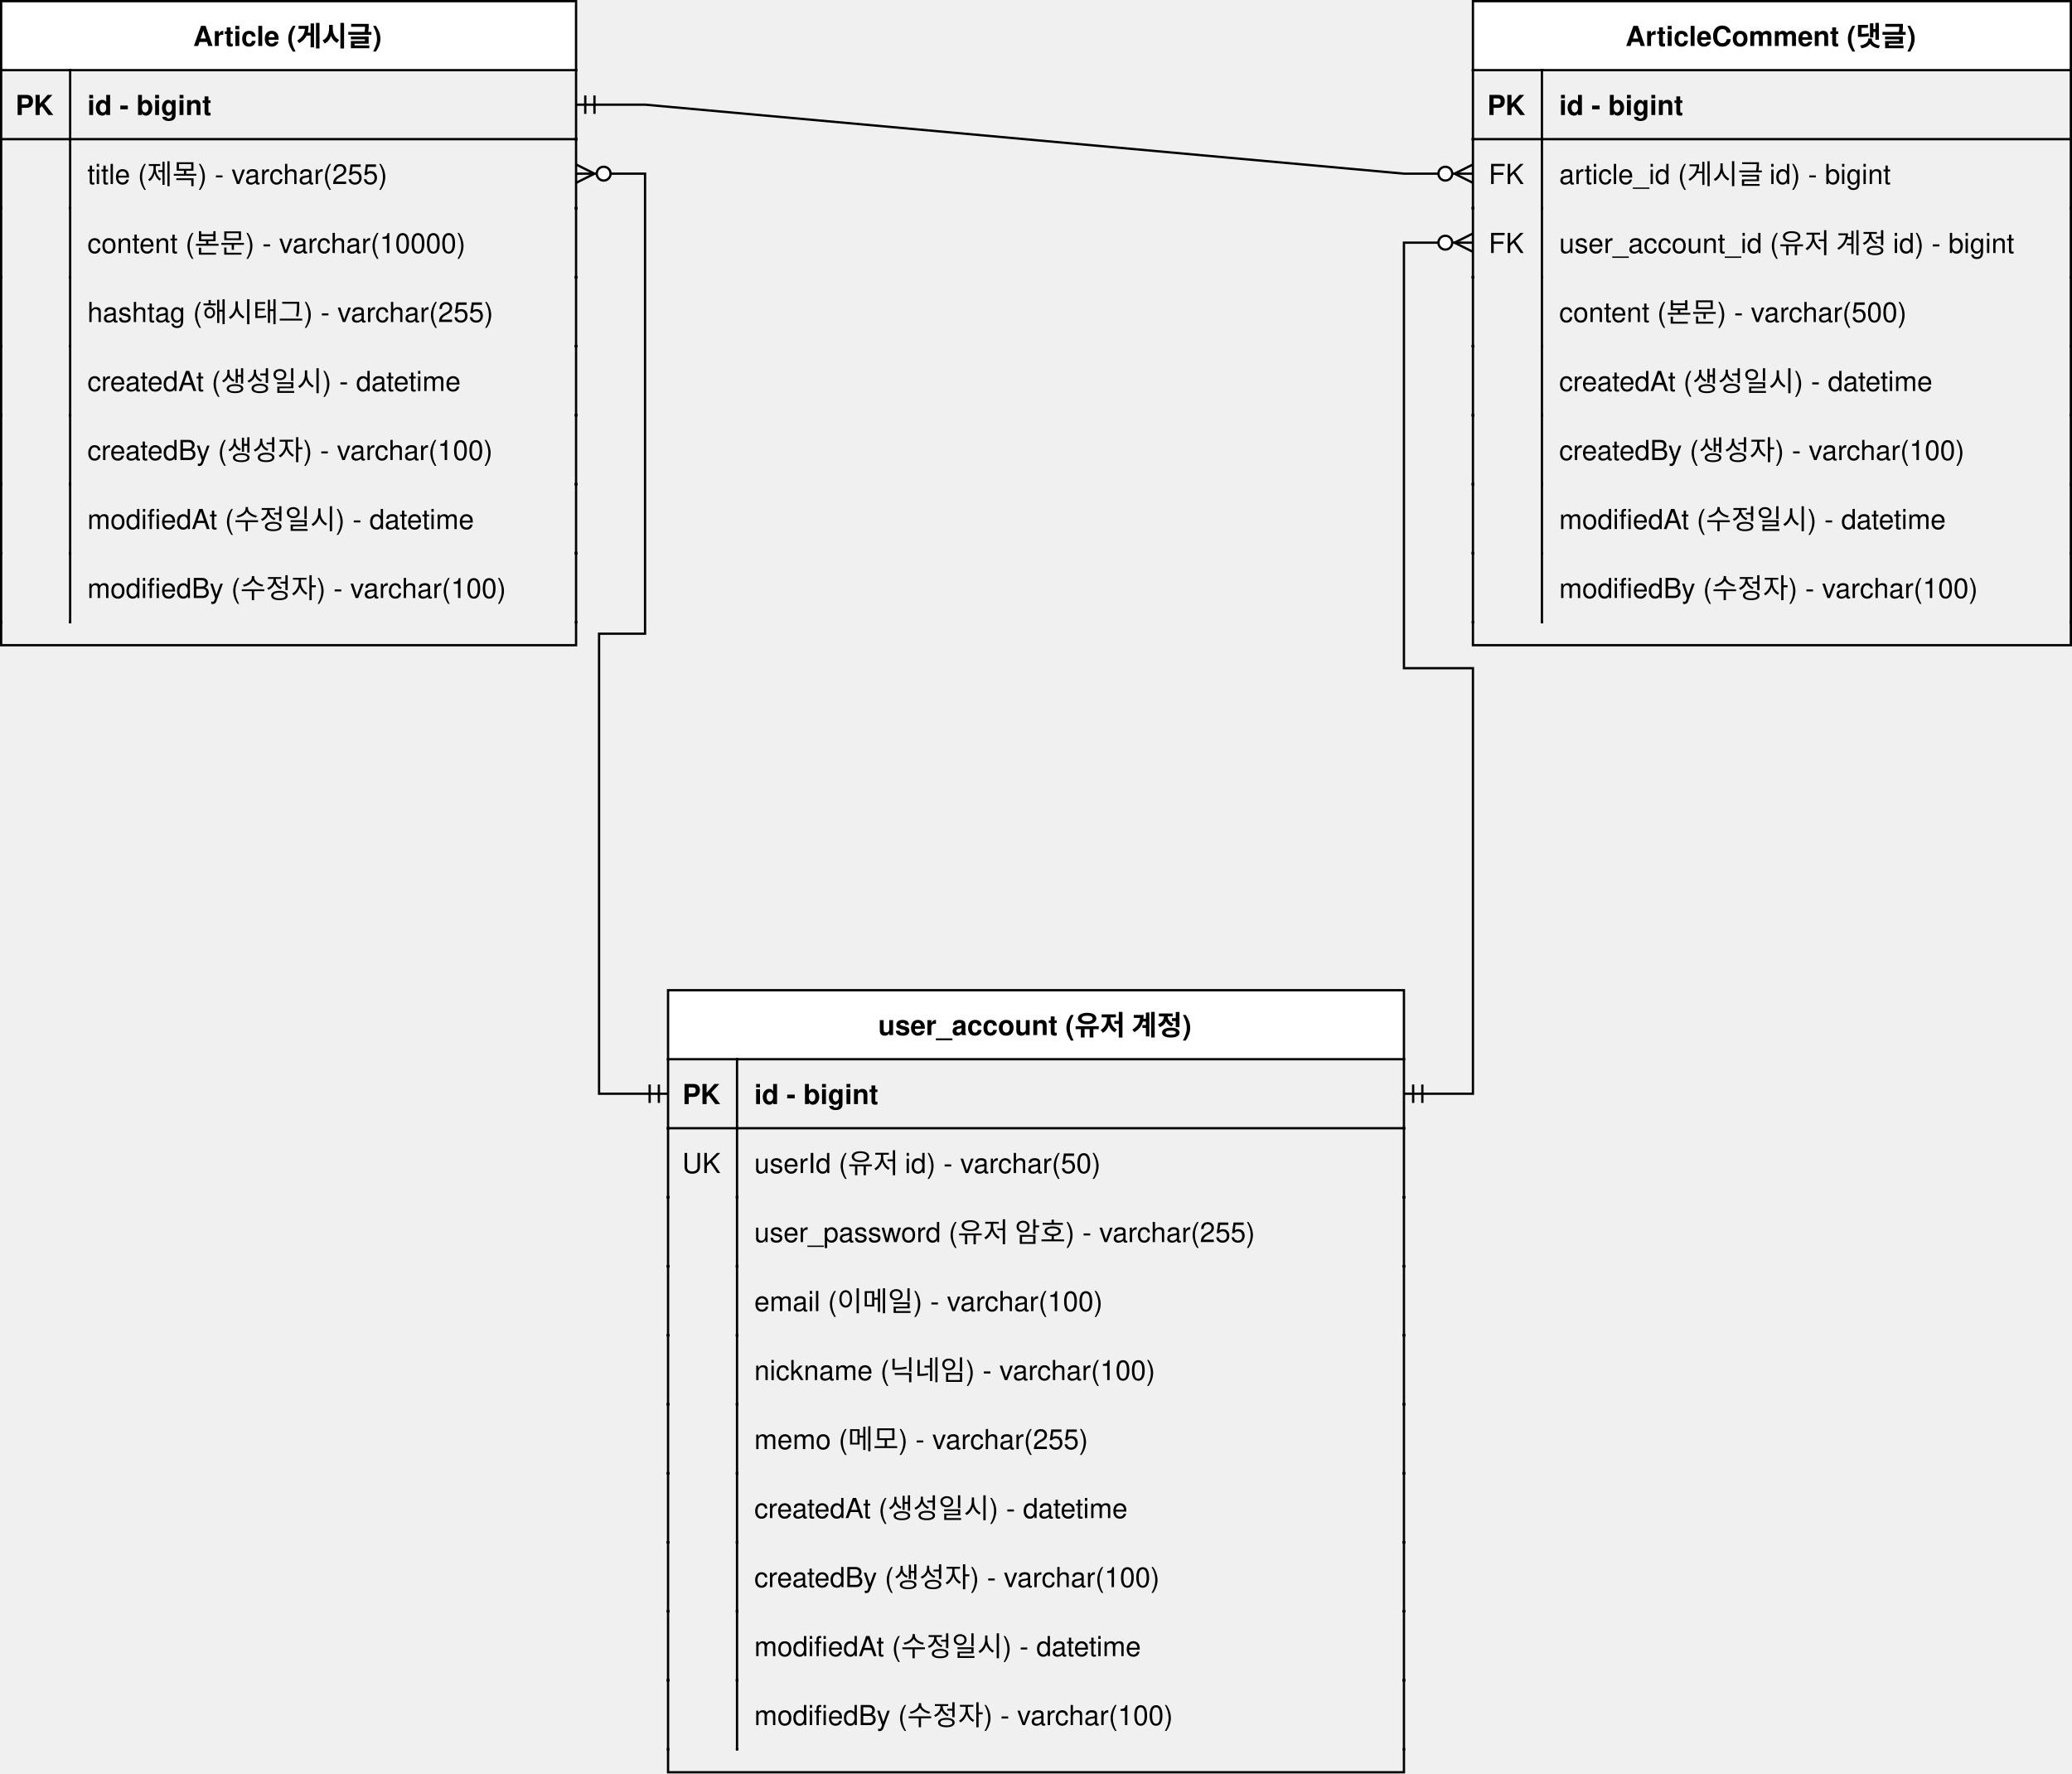
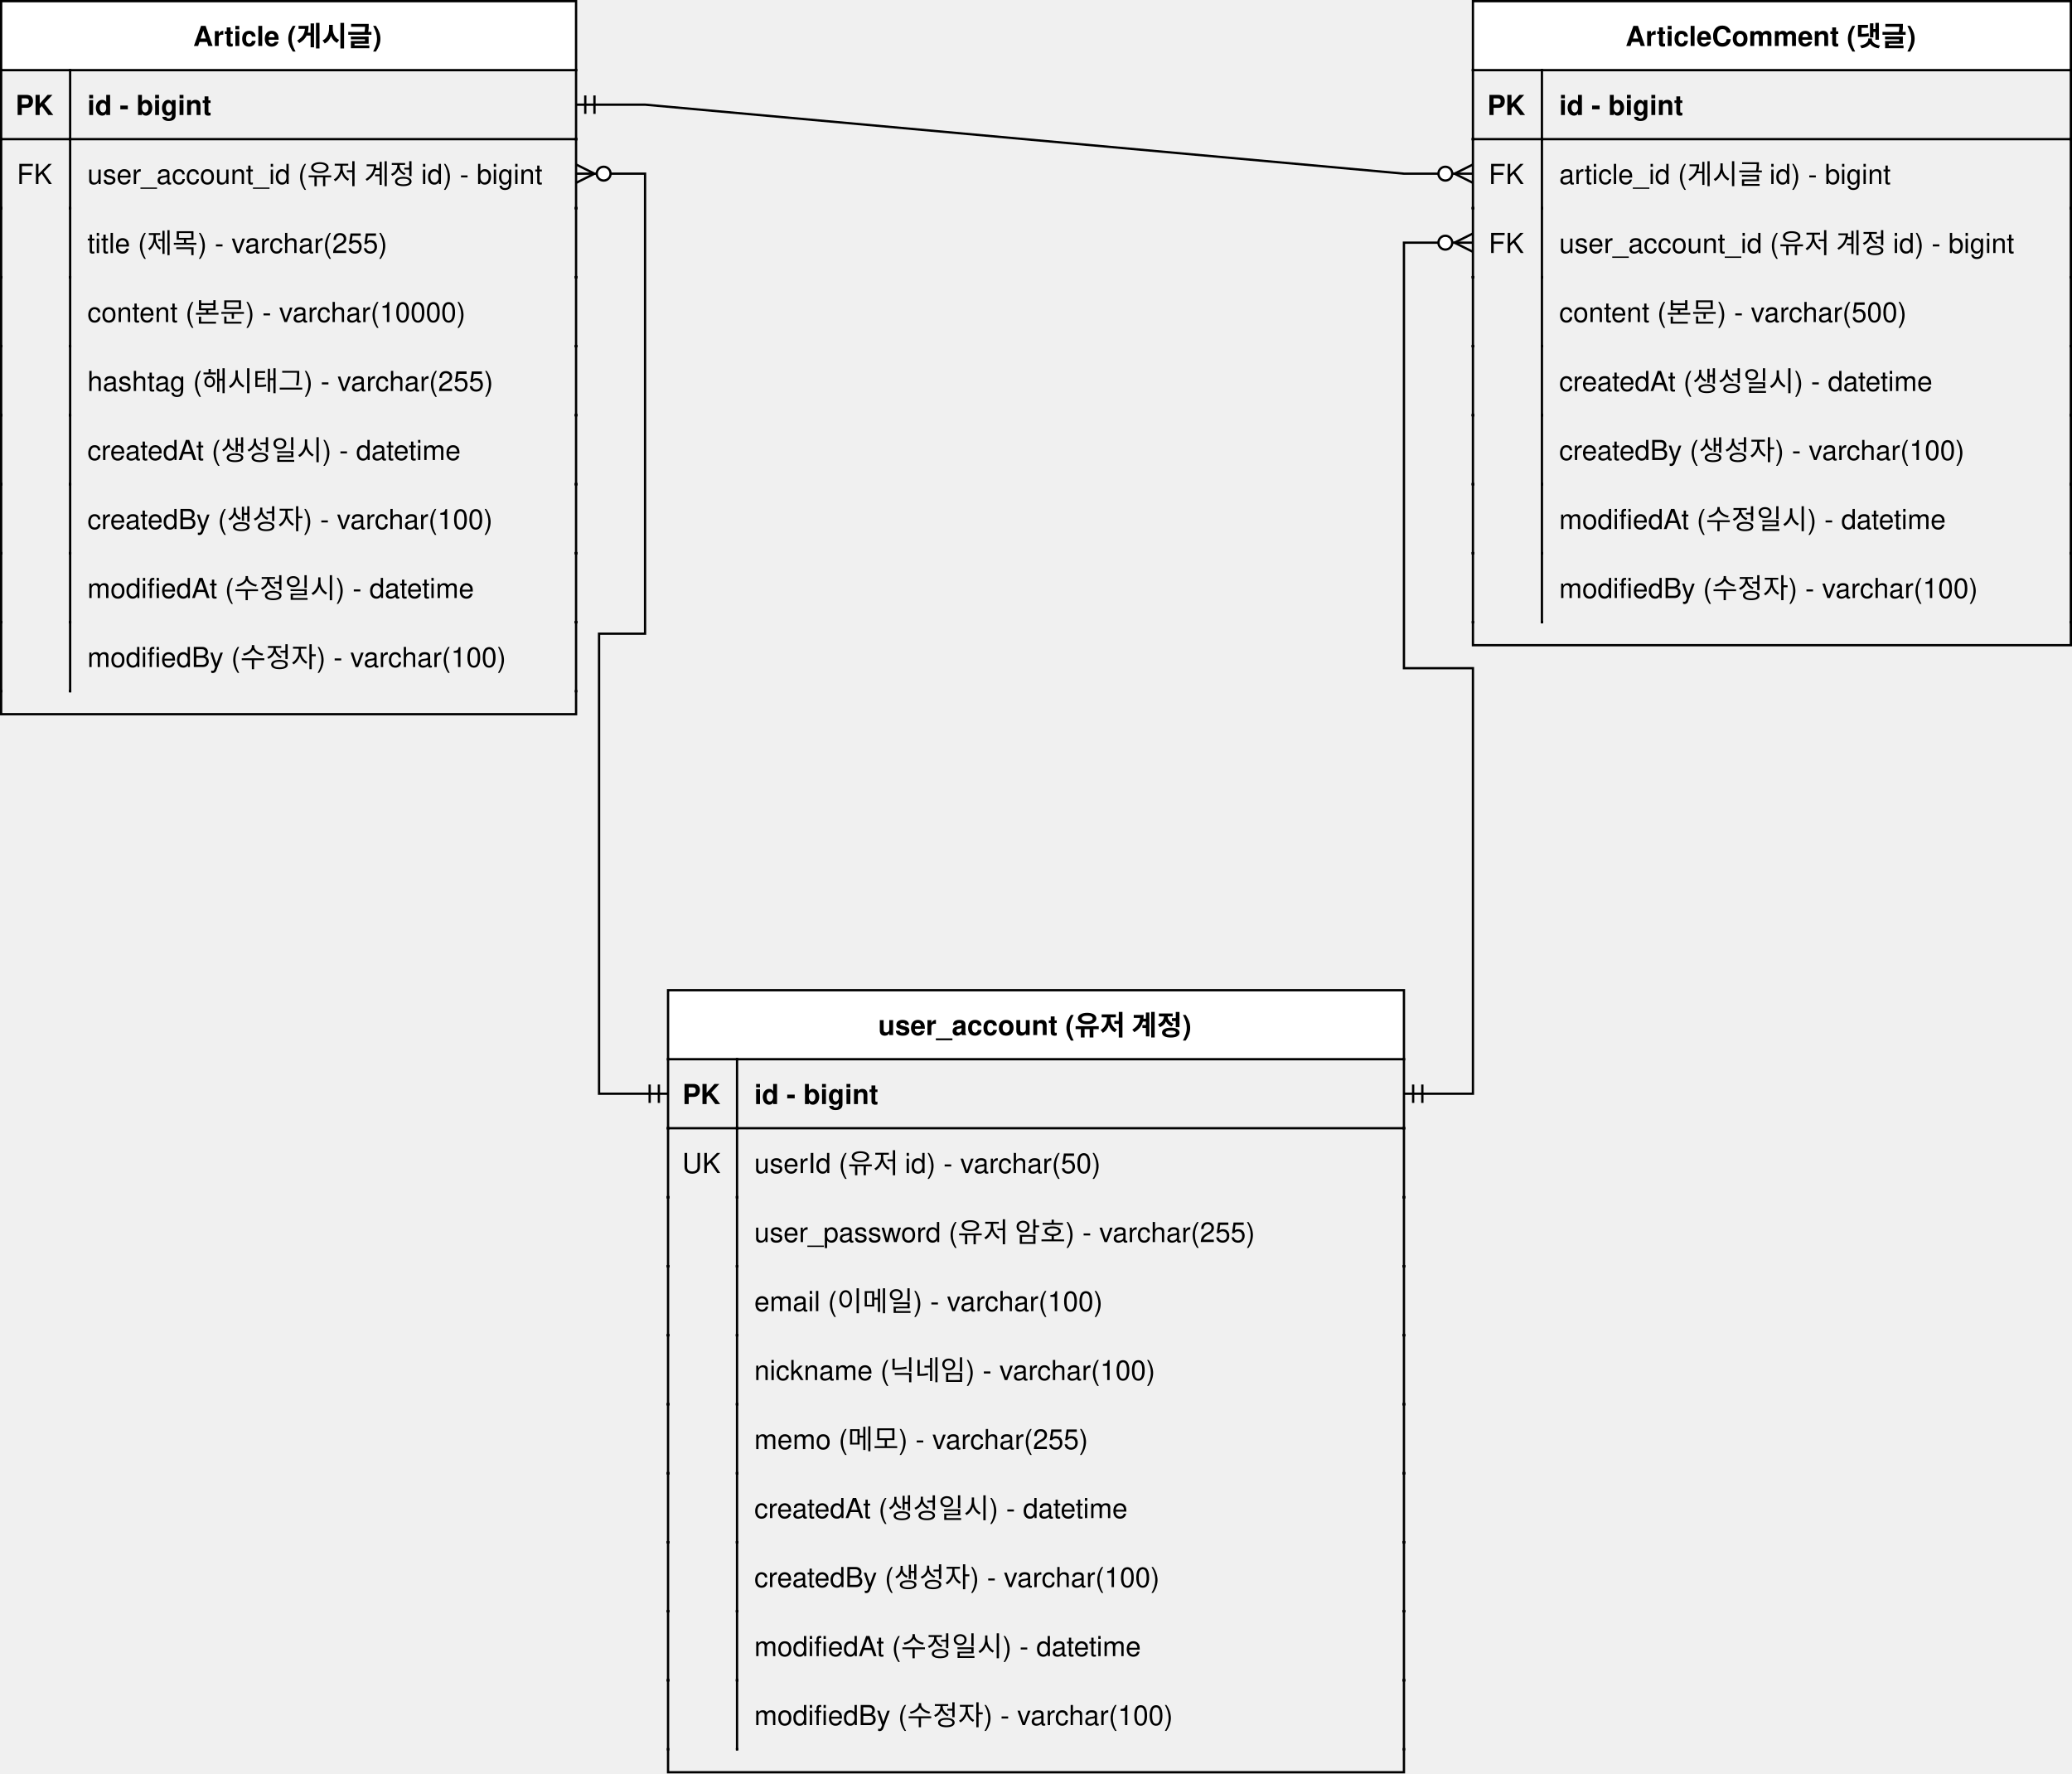
- <svg xmlns="http://www.w3.org/2000/svg" version="1.1" width="901px" height="771px" viewBox="-0.5 -0.5 901 771" content="&lt;mxfile host=&quot;app.diagrams.net&quot; modified=&quot;2022-11-06T06:02:21.067Z&quot; agent=&quot;5.0 (Windows NT 10.0; Win64; x64) AppleWebKit/537.36 (KHTML, like Gecko) Chrome/107.0.0.0 Safari/537.36&quot; etag=&quot;es97A7wXQ_EnZxhaefSL&quot; version=&quot;20.5.1&quot; type=&quot;github&quot;&gt;&lt;diagram id=&quot;R2lEEEUBdFMjLlhIrx00&quot; name=&quot;Page-1&quot;&gt;7V1tc6M2EP41zFw/5Abz4uCPxk7amybTNHdtr/3S0RnFpoeRB5TEvl9fCSS/STjYgIOROukNyELA7qNnxWpXMuzRfPlzAhazexTAyLDMYGnYY8OyBrZJ/qUFq7zg2nPygmkSBnlRb1PwOfwBWSG7bvocBjDdqYgRinC42C2coDiGE7xTBpIEve5We0LR7l0XYAqFgs8TEImlf4UBnuWlnmtuyn+B4XTG79wz2S9zwCuzgnQGAvS6UwSX+BbFmD3iA0zmIIYxJr/cg+Q7TAz3ZoYxfdOhYd2Svyda++MUoWkEwSJMP07QnBRPUlLl9gnMw4iKeashnzVEbmffGPYoQQjnR/PlCEZUVVwN+TPdFvy6lkNC2y1xwejqZXX33cTxL6/2n/j+fvpw/e3KsvNmXkD0zAQ8THA4IdK2zA/GzdDwLcMbGTcjw/ONwSgr8QzP/InJEK+4Yog4F/QQg2+0yE8xSDDDDwGd7RNEYBDG5OXtcS87jyKwSMOsel4yC6PgDqzQM+YN8TP/KVzC4DGHD61LkHRHGqOntHGqiM/sYejPIAqnMTmeEOnQO/oJTMmz3IEUsxqi/JhIX2CC4XKriMnzZ4jmECcrUoX9ymHDulKP963XDTAtDszZFigtjxUChrTpuumNAskB0+Ex+nQEfRYqirw6DkH0SHopiKeZznZVQuUaJGjxBSRTiFnBAoVUojcvMO8nmfDDKBqhCFHNxiiGvFr2dq5P/sj7jsyPruGSBxiR897mnPzR6gkeoTjFCUEIvRUkinqFVFk+Rgt2nwg+8cdImDTp8TeEMel2RWo9DPy3lc20W1a5dmO6dQXdPvx6jHYRedmnKKO8WRgEMM47JaVpsNG4RJlSDaylvq+O/a5YViNOaY1sqcA+UgOssY1Yjm4NRAT+McDQR89xkApqXT9nBU33BU2T+pZ5Rf7/Fk5pD2mf2jnj5nX9dAEmYTy9y6/s7+HCbQQXy+KeatWKk1LNnQMo1yrTvdkk3fffne69Sro9U68vK//r0vLvPLkPBL3iEPMB98gYmtk42zeGQ2M4+InR/gtIJjOQfLBct3jo3WLyrx8nXSb7/tPwKv3ymHz93LN+HX+6+me4+u+qJ+BGc309XD84I9dLVWtdJtUfhKlSTC+VhOhboS6Q3J/0gTK8b1NnCqX6ETnYp/qeSf7rCNlXRIpyXK+0G6dRru9Z7032ohunhX28ZBdW0mcjlYTospmBdIbBNCf7sTFwDd/ZcqSPDc/mHvVrCf13Z6RfETnKkb926jRG/u57k/+FOnUO4lSTv+jSmSSQ3DEYYu7WoWQ/zg4cg3QdckBO/c3MKqf/gFyGwzlsISzqon7t4yn+JDI19zfF/d57c3+vmgevXeS/Rqpm/57ovmP0768O0P+NMTAlPp8uD/qPAI161C+6CzX110P96+DF96P+ag69llF/eQV0nvpFZ94cBeFTuDP094yBx6d2XaWH/kdARz0DILoQtQGoyQA4724Aqjn1WmYA+qUV0HkDIDr0uAHYGvyLBkDFwX951KjH/aIHkeVhjNB8vhUy4BHs2DoLYxslfR6qeSgNoy/Rcy1pGPJ4HqXdeHK9HsZ9pTQMmXKbi9USvXgXmoZxGLratvNOq1oaRlVcHLDe9eKkNUDRrrum6F6WhnFeuhc9d7dtpPuy3Vj77taiEH13IB9z/5vR/KH056xt/v12ubagftB0mvsHP8a/96N/7h/Gnwbw+4/B7+nLla1DdeXYKG0OCrlflpbRGPdLdSsyRIu5/y0NFKO329wvfW/R1/6cwuRfMJmQe+K1ARhR0h+azHeX8X5mA2w6j7926HXJGNSJok4bA6mh1FM4TX0ISPM2zvsl0KUpHEtP4axFIU7hHJWn53Z72uYIpCjH97boIdR8XxPfy1I1zsr3djWvXrv4fo1UzfeSL3adrVELctTj/2q5vJr/j0zXOC//V/uYaxn/u6UV0Hn+F7/jdLpGVdCoR/3VMnk19R+ZrnFe6hfD8VrYzcv2Yq+0ArpO/TwMvN50jZFFq7YPH7WZgfIAUs4MOHpVvsbMgCxp46xmwKnm3muXGVgjVZsBR/Ts6aSNyqhRj/tLhP7AYAp5tC2RdIhXjzACOETxzeaXPCY3T9Lokbf3Z3geGXnYNoyDId02hZzePP6ACfqC7kG8Mlhqx+a3OYiD3zKkJPSNYcCQAJch/sobI8d/0/KPLjsbL7eqjVf8JCaS+bp9snUVPd1clp3x60RQMfik6DmZMJEcXOUdc9NXJHQei0YFW5bE1nvAbANmXZhkCnmBOw98AJUPKAvwWOOdhynxBAV3D4n5u7OrNigUGnL2GrL2G8plIzRUV0yMOJLZDokxysfDdCUr6Y1QmDdosLerTVcSyWxLs8+cOoYzMgVXG81c+FC1tFqL+0bhSFVi8uSqbSxQUdDsBaUknaIPq/sDV9lriwOOziYk1YiKAwPTQb0D0zLNnQEmelayIaIvbcObInpxSvKPNhL96fJ31SR2cUqSjr0/BYWj7k3A+SYM8YL9EDVCRTm21xORDbG9JP/ovGx/QbOQp0jfU5PrJWv8Zo6WBUjTV5QUc35W6BoDJ9tOwOvcngE1Ykg5I1BxbWFtBYoDESWJR+c1A5L1hVvYySvIX4FpSOl7i247OAdhtDYA42zHGN8YDjLSZ4Eo3ZqBrBMwyrG+zjdtjPUl6UfnZf1LSjc9yVnbV5P1JemmcTj5HoM52wLYp2GG3iA7cIyhw0JPPEcTfxFm1CP+aq4BTfzFxC/JOzrzZK7oH2hhL6/QiQtW/ek68dviJ/oczhEnfTbIz/d9156dQpgox/UV9w7RXF/I9bJEozO7di5oM+CT5K/o+mKSvTwUXmOgTuSoR/96O+Cm6F+SYHRm+r+g7YBPkv+1ovQvfp6rucRAnaBRjvnV3kWkUea/fm/ml+wi0sJefrr8c2Gqx/xcjXpDyNqhox7/621FGuJ/23x3/r+gDYFP6sS2ovxfvCGwYksL1Ika5ai/zMLCLVhagC8T0DOOWiaAL0nAj8ssSZC//l7W/5trDRzKg95eakC+JsHb3otGVxZw+FfKag+cx64s4O7tkGmZ7m5DDa8sUGYl5Rag+ewLZTSF5lO3eml2nQxzF4R9aw+EpdHs7KF5n59PRjM5TRDC29UTsJjdowDSGv8D&lt;/diagram&gt;&lt;/mxfile&gt;" resource="https://app.diagrams.net/#HsGOM%2Ffastcampus-project-board%2Ffeature%252F%252316-account-domain%2Fdocument%2Fproject-board-erd.svg">
+ <svg xmlns="http://www.w3.org/2000/svg" version="1.1" width="901px" height="771px" viewBox="-0.5 -0.5 901 771" content="&lt;mxfile host=&quot;app.diagrams.net&quot; modified=&quot;2022-11-08T14:10:00.752Z&quot; agent=&quot;5.0 (Windows NT 10.0; Win64; x64) AppleWebKit/537.36 (KHTML, like Gecko) Chrome/107.0.0.0 Safari/537.36&quot; etag=&quot;J_5xBTEpc4U02PfsFd8g&quot; version=&quot;20.5.3&quot; type=&quot;github&quot;&gt;&lt;diagram id=&quot;R2lEEEUBdFMjLlhIrx00&quot; name=&quot;Page-1&quot;&gt;7V1tk5u2Fv41zKQfnMG87OKPxvY2aXbnbjdpm9svHcXINg1GvqDdtfPrK4HkN8kUX8CLkTLODsiygHMePedwpCMZ9mi5/jkBq8UDCmBkWGawNuyxYVmDwYD8pQWbvODWc/KCeRIGeVF/V/A5/AFZoclKn8MApgcVMUIRDleHhVMUx3CKD8pAkqDXw2ozFB1edQXmUCj4PAWRWPpHGOBFXuq55q78AwznC37lvsm+WQJemRWkCxCg14MiuMZ3KMbsFh9hsgQxjDH55gEk32FiuJMFxvRJh4Z1Rz4zWvv9HKF5BMEqTN9P0ZIUT1NS5W4GlmFExbzXkM8aIpezJ4Y9ShDC+dFyPYIRVRVXQ35Pdye+3cohoe2W+MGo97K5/27i+MOr/Tt+eJg/3n7rWXbezAuInpmAhwkOp0TalvnOmAwN3zK8kTEZGZ5vDEZZiWd45k9MhnjDFUPEuaKHGHyjRX6KQYIZfmyTFBBEYBDG5OHtcT87jyKwSsOsel6yCKPgHmzQM+YN8TN/Fq5h8JTDh9YlSLonjdFT2jhVxGd2M/RrEIXzmBxPiXToFf0EpuRe7kGKWQ1RfkykLzDBcL1XxOT5M0RLiJMNqcK+5bBhXalvs/PXHTAtDszFHiht3pkAQ9p82/ROgeSA6fAcfTqCPk8qijw6DkH0RHopiOeZzg5VQuUaJGj1BSRziFnBCoVUopMXmPeTTPhhFI1QhKhmYxRDXi17OtcnH/K8I/O9a7jkBkbkvL87Jx9aPcEjFKc4IQihl4JEUa+QKsvHaMWuE8EZv42ESZMef0MYk253Sq3FwP93ZTPtllZuY7p1Bd0+fjpHu4g87CzKKG8RBgGM805JaRrsNC5RplQDW6kfq+O4K5bViFNaI3sqsM/UAGtsJ5azWwMRgX8MMPTRcxykglq391lB0zeCpkl9y+yR/9/COe0h7VM7Z9y8rp+uwDSM5/f5L2+OcOE2gov16Z5q1YqTUs1dAii3KtO92STd37w53XuCbu/aSPdlNXBbWgOdp/eBoNnnFCZ/gemUXBP/lXH9O+pzE4d7aNID8tcjN2pm/rdtkHe2vHDgZhf76eqNQ/0o6rIxmIx78S/zT1//+O117v7vg/v7zBz2lHb9d0wkQKO0eThpCwYXtAVS1Yqefwv7eCnxn0Zup+2A9LFFLx+HmEdecnofGRPfGA6N4YBT/AtIpguQvLNc93QMpvVEXyNKuszzN7NhL/3ylHz93Lc+jT/2/hxu/u71BdgoyfMN+Px964JEL9WtdT1Evy//Qpwq5fBLJSEG2WksPB9YeEcZnrj0vpdR/YgcHFN93yT/rpjsa0SKcmSvnfrGyN59a7K/Iq/+X7uwksF7qSREr34B0gUG85zsxzRm4zt7I6pjw7P50OqthP6v29OvETnKkb+O7jdG/t5bk78Y3W9hHy/ZhZUM7UslIUb2pwkkVwyGmId1KNmPswPHIF2HRvnHhr+bYsPpPyA/w+ESthAWdVG/DuaffiUyNfc3xP3bqYxvxv39aiG8dpH/Fqma/fti+I7Rv78poP+JMTAlMZ8uO/1ngEY96hfDhZr6a6J+582pv1pAr2XUX14Bnad+MZi3REE4Cw9cf88YeLuZOyq7/mdARz0DIIYQtQGoyQDcvrkBqBbUa5kBuCmtgM4bADGgxw3AnvMvGgAVnf/yqFGP+8UIIkvIG6Hlcm/KgEewY+t0vH2U3PA5+0X5eDcSPVteU2zPUaWmKZfrtRj3lfLxZMptbq6WGMW70ny8Yuhq2847rWr5eFVxUWC968VJa4CiQ3dN0b0sH++ydC9G7q4kH68YqpreJYn1IPe5t6l4J9fBMLqaflcVNJ3m/sGP8a830Z8Pj+OPA/j9x+DX9KVn66m6TXG/LP+uMe6X6lZkiGvh/kKoqsX9UlGIsXadi107ijptDKSGUg/hNGUMpEl6l30T6NIQjqWHcLaiEIdwzsrTc7s9bHMGUpTje1uMEGq+r4nvZXl6F+V7u1pUr118v0Wq5nvJG7vO1qgFOerxf7VcXs3/Z6bqXZb/q73MtYz/3dIK6Dz/i+9xOl2jKmjUo/5qmbya+s/M1Lss9YvT8VrYzcv2Yq+0ArpO/TwPqN50jZFFq7YPH7WZgfIAUs4MOHpZvsbMgCxr76JmwKkW3muXGdgiVZsBR4zs6aSNyqhRj/tLTP2BwRzy2bZE0iHePMEI4BDFk903+ZzcPEmjT57eX+BlZOTTtmEcDOn+WeR08vQDJugLegDxxmCpHbvvliAO/pMhJaFPDAOGBLgO8VfeGDn+Ly1/77Kz8Xqv2njDT2Iima/7J3u/oqe7n2Vn/HciqBh8UvScTJlICrf7wNz0nRI6n4tGBVuWxLabge0DZluYZAp5gQc3XIDKR5RN8NjinU9T4gkK7hES82dnv9qhUGjIOWrIOm4ol43QUF1zYkRPZn9KjFF+PozOSqIw6B9q05XMZLal2WdOHe6MTMHVvJkrd1VPpMAUdYQqOUly1TY2UVHQ7LWmJBXhVi3HVSYJ0eFQIyGpGioKHNNBvY5pmeYuABM9KtkQ0Ze24U0RvTgk+Vsbib6k/NUck5RJQhySpL73x+Ck172bcL6bhtiVOEQ1qCjH9nogsiG2l+QfXZbtr3UUsgilmusla/xmgZYVSNNXlJzm/KzQNQZOtp2A1+09A6phSDkjUHFtYW0FTk9ElCQeXdYMSNYXbmEnLyt/NYchpaIQw3ZwCcJoawDG2Y4xvjEcZKTPJqJ0eASyImCUY32db9oY60vSjy7L+lebbloIVM36knTTOJx+j8GSbQHs02mG3iA7cIyhw6aeeI5ixF9P4mlHib9aaEAT/2nil+QdXXgwV4wPtLCXl+3E5ad9dp34bfEVfQmXiJM+c/Lzfd9Vi+ycARPluL7i3iGa609yvSzR6MKhnWvdDLgQqJrrJXt56DUGakGOevSvtwNuiv4lCUYXpv9r3Q64EKia/iXbeeglBqqCRjnmV3sXkUaZX7If2IWj+9e6F3AhUDXzczXqDSFrh456/K+3FWmI/23zzfn/WjcELgSq5n/JpiJ6aYHKqFGO+sssLNyCpQX4MgF946xlAviSBPy4zJIEIqgkSwsUJQrurywgX4KAvYq2ZmUBh7+lbI7Aee7KAu7RDpmW6R421PDKAmVWUm4Bmtu2UEZZNBdu09EaNG99Lp5LaR2BsDSanSM0H/Pz/41mcpoghPerJ2C1eEABpDX+AQ==&lt;/diagram&gt;&lt;/mxfile&gt;" resource="https://app.diagrams.net/#HsGOM%2Ffastcampus-project-board%2Ffeature%252F%252316-account-domain%2Fdocument%2Fproject-board-erd.svg">
  <defs>
    <clipPath id="mx-clip-0-30-30-30-0">
      <rect x="0" y="30" width="30" height="30" />
    </clipPath>
    <clipPath id="mx-clip-36-30-214-30-0">
      <rect x="36" y="30" width="214" height="30" />
    </clipPath>
+     <clipPath id="mx-clip-0-60-30-30-0">
+       <rect x="0" y="60" width="30" height="30" />
+     </clipPath>
    <clipPath id="mx-clip-36-60-214-30-0">
      <rect x="36" y="60" width="214" height="30" />
    </clipPath>
    <clipPath id="mx-clip-36-90-214-30-0">
      <rect x="36" y="90" width="214" height="30" />
    </clipPath>
    <clipPath id="mx-clip-36-120-214-30-0">
      <rect x="36" y="120" width="214" height="30" />
    </clipPath>
    <clipPath id="mx-clip-36-150-214-30-0">
      <rect x="36" y="150" width="214" height="30" />
    </clipPath>
    <clipPath id="mx-clip-36-180-214-30-0">
      <rect x="36" y="180" width="214" height="30" />
    </clipPath>
    <clipPath id="mx-clip-36-210-214-30-0">
      <rect x="36" y="210" width="214" height="30" />
    </clipPath>
    <clipPath id="mx-clip-36-240-214-30-0">
      <rect x="36" y="240" width="214" height="30" />
+     </clipPath>
+     <clipPath id="mx-clip-36-270-214-30-0">
+       <rect x="36" y="270" width="214" height="30" />
    </clipPath>
    <clipPath id="mx-clip-640-30-30-30-0">
      <rect x="640" y="30" width="30" height="30" />
    </clipPath>
    <clipPath id="mx-clip-676-30-224-30-0">
      <rect x="676" y="30" width="224" height="30" />
    </clipPath>
    <clipPath id="mx-clip-640-60-30-30-0">
      <rect x="640" y="60" width="30" height="30" />
    </clipPath>
    <clipPath id="mx-clip-676-60-224-30-0">
      <rect x="676" y="60" width="224" height="30" />
    </clipPath>
    <clipPath id="mx-clip-640-90-30-30-0">
      <rect x="640" y="90" width="30" height="30" />
    </clipPath>
    <clipPath id="mx-clip-676-90-224-30-0">
      <rect x="676" y="90" width="224" height="30" />
    </clipPath>
    <clipPath id="mx-clip-676-120-224-30-0">
      <rect x="676" y="120" width="224" height="30" />
    </clipPath>
    <clipPath id="mx-clip-676-150-224-30-0">
      <rect x="676" y="150" width="224" height="30" />
    </clipPath>
    <clipPath id="mx-clip-676-180-224-30-0">
      <rect x="676" y="180" width="224" height="30" />
    </clipPath>
    <clipPath id="mx-clip-676-210-224-30-0">
      <rect x="676" y="210" width="224" height="30" />
    </clipPath>
    <clipPath id="mx-clip-676-240-224-30-0">
      <rect x="676" y="240" width="224" height="30" />
    </clipPath>
    <clipPath id="mx-clip-290-460-30-30-0">
      <rect x="290" y="460" width="30" height="30" />
    </clipPath>
    <clipPath id="mx-clip-326-460-284-30-0">
      <rect x="326" y="460" width="284" height="30" />
    </clipPath>
    <clipPath id="mx-clip-290-490-30-30-0">
      <rect x="290" y="490" width="30" height="30" />
    </clipPath>
    <clipPath id="mx-clip-326-490-284-30-0">
      <rect x="326" y="490" width="284" height="30" />
    </clipPath>
    <clipPath id="mx-clip-326-520-284-30-0">
      <rect x="326" y="520" width="284" height="30" />
    </clipPath>
    <clipPath id="mx-clip-326-550-284-30-0">
      <rect x="326" y="550" width="284" height="30" />
    </clipPath>
    <clipPath id="mx-clip-326-580-284-30-0">
      <rect x="326" y="580" width="284" height="30" />
    </clipPath>
    <clipPath id="mx-clip-326-610-284-30-0">
      <rect x="326" y="610" width="284" height="30" />
    </clipPath>
    <clipPath id="mx-clip-326-640-284-30-0">
      <rect x="326" y="640" width="284" height="30" />
    </clipPath>
    <clipPath id="mx-clip-326-670-284-30-0">
      <rect x="326" y="670" width="284" height="30" />
    </clipPath>
    <clipPath id="mx-clip-326-700-284-30-0">
      <rect x="326" y="700" width="284" height="30" />
    </clipPath>
    <clipPath id="mx-clip-326-730-284-30-0">
      <rect x="326" y="730" width="284" height="30" />
    </clipPath>
  </defs>
  <g>
    <path d="M 0 30 L 0 0 L 250 0 L 250 30" fill="rgb(255, 255, 255)" stroke="rgb(0, 0, 0)" stroke-miterlimit="10" pointer-events="all" />
-     <path d="M 0 30 L 0 280 L 250 280 L 250 30" fill="none" stroke="rgb(0, 0, 0)" stroke-miterlimit="10" pointer-events="none" />
+     <path d="M 0 30 L 0 310 L 250 310 L 250 30" fill="none" stroke="rgb(0, 0, 0)" stroke-miterlimit="10" pointer-events="none" />
    <path d="M 0 30 L 250 30" fill="none" stroke="rgb(0, 0, 0)" stroke-miterlimit="10" pointer-events="none" />
-     <path d="M 30 30 L 30 60 L 30 90 L 30 120 L 30 150 L 30 180 L 30 210 L 30 240 L 30 270" fill="none" stroke="rgb(0, 0, 0)" stroke-miterlimit="10" pointer-events="none" />
+     <path d="M 30 30 L 30 60 L 30 90 L 30 120 L 30 150 L 30 180 L 30 210 L 30 240 L 30 270 L 30 300" fill="none" stroke="rgb(0, 0, 0)" stroke-miterlimit="10" pointer-events="none" />
    <g fill="rgb(0, 0, 0)" font-family="Helvetica" font-weight="bold" pointer-events="none" text-anchor="middle" font-size="12px">
      <text x="124.5" y="19.5">Article (게시글)</text>
    </g>
    <path d="M 0 30 M 250 30 M 250 60 L 0 60" fill="none" stroke="rgb(0, 0, 0)" stroke-linecap="square" stroke-miterlimit="10" pointer-events="none" />
    <path d="M 0 30 M 30 30 M 30 60 M 0 60" fill="none" stroke="rgb(0, 0, 0)" stroke-linecap="square" stroke-miterlimit="10" pointer-events="none" />
    <g fill="rgb(0, 0, 0)" font-family="Helvetica" font-weight="bold" pointer-events="none" clip-path="url(#mx-clip-0-30-30-30-0)" text-anchor="middle" font-size="12px">
      <text x="14.5" y="49.5">PK</text>
    </g>
    <path d="M 30 30 M 250 30 M 250 60 M 30 60" fill="none" stroke="rgb(0, 0, 0)" stroke-linecap="square" stroke-miterlimit="10" pointer-events="none" />
    <g fill="rgb(0, 0, 0)" font-family="Helvetica" font-weight="bold" text-decoration="underline" pointer-events="none" clip-path="url(#mx-clip-36-30-214-30-0)" font-size="12px">
      <text x="37.5" y="49.5">id - bigint</text>
    </g>
    <path d="M 0 60 M 250 60 M 250 90 M 0 90" fill="none" stroke="rgb(0, 0, 0)" stroke-linecap="square" stroke-miterlimit="10" pointer-events="none" />
    <path d="M 0 60 M 30 60 M 30 90 M 0 90" fill="none" stroke="rgb(0, 0, 0)" stroke-linecap="square" stroke-miterlimit="10" pointer-events="none" />
+     <g fill="rgb(0, 0, 0)" font-family="Helvetica" pointer-events="none" clip-path="url(#mx-clip-0-60-30-30-0)" text-anchor="middle" font-size="12px">
+       <text x="14.5" y="79.5">FK</text>
+     </g>
    <path d="M 30 60 M 250 60 M 250 90 M 30 90" fill="none" stroke="rgb(0, 0, 0)" stroke-linecap="square" stroke-miterlimit="10" pointer-events="none" />
    <g fill="rgb(0, 0, 0)" font-family="Helvetica" pointer-events="none" clip-path="url(#mx-clip-36-60-214-30-0)" font-size="12px">
-       <text x="37.5" y="79.5">title (제목) - varchar(255)</text>
+       <text x="37.5" y="79.5">user_account_id (유저 계정 id) - bigint</text>
    </g>
    <path d="M 0 90 M 250 90 M 250 120 M 0 120" fill="none" stroke="rgb(0, 0, 0)" stroke-linecap="square" stroke-miterlimit="10" pointer-events="none" />
    <path d="M 0 90 M 30 90 M 30 120 M 0 120" fill="none" stroke="rgb(0, 0, 0)" stroke-linecap="square" stroke-miterlimit="10" pointer-events="none" />
    <path d="M 30 90 M 250 90 M 250 120 M 30 120" fill="none" stroke="rgb(0, 0, 0)" stroke-linecap="square" stroke-miterlimit="10" pointer-events="none" />
    <g fill="rgb(0, 0, 0)" font-family="Helvetica" pointer-events="none" clip-path="url(#mx-clip-36-90-214-30-0)" font-size="12px">
-       <text x="37.5" y="109.5">content (본문) - varchar(10000)</text>
+       <text x="37.5" y="109.5">title (제목) - varchar(255)</text>
    </g>
    <path d="M 0 120 M 250 120 M 250 150 M 0 150" fill="none" stroke="rgb(0, 0, 0)" stroke-linecap="square" stroke-miterlimit="10" pointer-events="none" />
    <path d="M 0 120 M 30 120 M 30 150 M 0 150" fill="none" stroke="rgb(0, 0, 0)" stroke-linecap="square" stroke-miterlimit="10" pointer-events="none" />
    <path d="M 30 120 M 250 120 M 250 150 M 30 150" fill="none" stroke="rgb(0, 0, 0)" stroke-linecap="square" stroke-miterlimit="10" pointer-events="none" />
    <g fill="rgb(0, 0, 0)" font-family="Helvetica" pointer-events="none" clip-path="url(#mx-clip-36-120-214-30-0)" font-size="12px">
-       <text x="37.5" y="139.5">hashtag (해시태그) - varchar(255)</text>
+       <text x="37.5" y="139.5">content (본문) - varchar(10000)</text>
    </g>
    <path d="M 0 150 M 250 150 M 250 180 M 0 180" fill="none" stroke="rgb(0, 0, 0)" stroke-linecap="square" stroke-miterlimit="10" pointer-events="none" />
    <path d="M 0 150 M 30 150 M 30 180 M 0 180" fill="none" stroke="rgb(0, 0, 0)" stroke-linecap="square" stroke-miterlimit="10" pointer-events="none" />
    <path d="M 30 150 M 250 150 M 250 180 M 30 180" fill="none" stroke="rgb(0, 0, 0)" stroke-linecap="square" stroke-miterlimit="10" pointer-events="none" />
    <g fill="rgb(0, 0, 0)" font-family="Helvetica" pointer-events="none" clip-path="url(#mx-clip-36-150-214-30-0)" font-size="12px">
-       <text x="37.5" y="169.5">createdAt (생성일시) - datetime</text>
+       <text x="37.5" y="169.5">hashtag (해시태그) - varchar(255)</text>
    </g>
    <path d="M 0 180 M 250 180 M 250 210 M 0 210" fill="none" stroke="rgb(0, 0, 0)" stroke-linecap="square" stroke-miterlimit="10" pointer-events="none" />
    <path d="M 0 180 M 30 180 M 30 210 M 0 210" fill="none" stroke="rgb(0, 0, 0)" stroke-linecap="square" stroke-miterlimit="10" pointer-events="none" />
    <path d="M 30 180 M 250 180 M 250 210 M 30 210" fill="none" stroke="rgb(0, 0, 0)" stroke-linecap="square" stroke-miterlimit="10" pointer-events="none" />
    <g fill="rgb(0, 0, 0)" font-family="Helvetica" pointer-events="none" clip-path="url(#mx-clip-36-180-214-30-0)" font-size="12px">
-       <text x="37.5" y="199.5">createdBy (생성자) - varchar(100)</text>
+       <text x="37.5" y="199.5">createdAt (생성일시) - datetime</text>
    </g>
    <path d="M 0 210 M 250 210 M 250 240 M 0 240" fill="none" stroke="rgb(0, 0, 0)" stroke-linecap="square" stroke-miterlimit="10" pointer-events="none" />
    <path d="M 0 210 M 30 210 M 30 240 M 0 240" fill="none" stroke="rgb(0, 0, 0)" stroke-linecap="square" stroke-miterlimit="10" pointer-events="none" />
    <path d="M 30 210 M 250 210 M 250 240 M 30 240" fill="none" stroke="rgb(0, 0, 0)" stroke-linecap="square" stroke-miterlimit="10" pointer-events="none" />
    <g fill="rgb(0, 0, 0)" font-family="Helvetica" pointer-events="none" clip-path="url(#mx-clip-36-210-214-30-0)" font-size="12px">
-       <text x="37.5" y="229.5">modifiedAt (수정일시) - datetime</text>
+       <text x="37.5" y="229.5">createdBy (생성자) - varchar(100)</text>
    </g>
    <path d="M 0 240 M 250 240 M 250 270 M 0 270" fill="none" stroke="rgb(0, 0, 0)" stroke-linecap="square" stroke-miterlimit="10" pointer-events="none" />
    <path d="M 0 240 M 30 240 M 30 270 M 0 270" fill="none" stroke="rgb(0, 0, 0)" stroke-linecap="square" stroke-miterlimit="10" pointer-events="none" />
    <path d="M 30 240 M 250 240 M 250 270 M 30 270" fill="none" stroke="rgb(0, 0, 0)" stroke-linecap="square" stroke-miterlimit="10" pointer-events="none" />
    <g fill="rgb(0, 0, 0)" font-family="Helvetica" pointer-events="none" clip-path="url(#mx-clip-36-240-214-30-0)" font-size="12px">
-       <text x="37.5" y="259.5">modifiedBy (수정자) - varchar(100)</text>
+       <text x="37.5" y="259.5">modifiedAt (수정일시) - datetime</text>
+     </g>
+     <path d="M 0 270 M 250 270 M 250 300 M 0 300" fill="none" stroke="rgb(0, 0, 0)" stroke-linecap="square" stroke-miterlimit="10" pointer-events="none" />
+     <path d="M 0 270 M 30 270 M 30 300 M 0 300" fill="none" stroke="rgb(0, 0, 0)" stroke-linecap="square" stroke-miterlimit="10" pointer-events="none" />
+     <path d="M 30 270 M 250 270 M 250 300 M 30 300" fill="none" stroke="rgb(0, 0, 0)" stroke-linecap="square" stroke-miterlimit="10" pointer-events="none" />
+     <g fill="rgb(0, 0, 0)" font-family="Helvetica" pointer-events="none" clip-path="url(#mx-clip-36-270-214-30-0)" font-size="12px">
+       <text x="37.5" y="289.5">modifiedBy (수정자) - varchar(100)</text>
    </g>
    <path d="M 640 30 L 640 0 L 900 0 L 900 30" fill="rgb(255, 255, 255)" stroke="rgb(0, 0, 0)" stroke-miterlimit="10" pointer-events="none" />
    <path d="M 640 30 L 640 280 L 900 280 L 900 30" fill="none" stroke="rgb(0, 0, 0)" stroke-miterlimit="10" pointer-events="none" />
    <path d="M 640 30 L 900 30" fill="none" stroke="rgb(0, 0, 0)" stroke-miterlimit="10" pointer-events="none" />
    <path d="M 670 30 L 670 60 L 670 90 L 670 120 L 670 150 L 670 180 L 670 210 L 670 240 L 670 270" fill="none" stroke="rgb(0, 0, 0)" stroke-miterlimit="10" pointer-events="none" />
    <g fill="rgb(0, 0, 0)" font-family="Helvetica" font-weight="bold" pointer-events="none" text-anchor="middle" font-size="12px">
      <text x="769.5" y="19.5">ArticleComment (댓글)</text>
    </g>
    <path d="M 640 30 M 900 30 M 900 60 L 640 60" fill="none" stroke="rgb(0, 0, 0)" stroke-linecap="square" stroke-miterlimit="10" pointer-events="none" />
    <path d="M 640 30 M 670 30 M 670 60 M 640 60" fill="none" stroke="rgb(0, 0, 0)" stroke-linecap="square" stroke-miterlimit="10" pointer-events="none" />
    <g fill="rgb(0, 0, 0)" font-family="Helvetica" font-weight="bold" pointer-events="none" clip-path="url(#mx-clip-640-30-30-30-0)" text-anchor="middle" font-size="12px">
      <text x="654.5" y="49.5">PK</text>
    </g>
    <path d="M 670 30 M 900 30 M 900 60 M 670 60" fill="none" stroke="rgb(0, 0, 0)" stroke-linecap="square" stroke-miterlimit="10" pointer-events="none" />
    <g fill="rgb(0, 0, 0)" font-family="Helvetica" font-weight="bold" text-decoration="underline" pointer-events="none" clip-path="url(#mx-clip-676-30-224-30-0)" font-size="12px">
      <text x="677.5" y="49.5">id - bigint</text>
    </g>
    <path d="M 640 60 M 900 60 M 900 90 M 640 90" fill="none" stroke="rgb(0, 0, 0)" stroke-linecap="square" stroke-miterlimit="10" pointer-events="none" />
    <path d="M 640 60 M 670 60 M 670 90 M 640 90" fill="none" stroke="rgb(0, 0, 0)" stroke-linecap="square" stroke-miterlimit="10" pointer-events="none" />
    <g fill="rgb(0, 0, 0)" font-family="Helvetica" pointer-events="none" clip-path="url(#mx-clip-640-60-30-30-0)" text-anchor="middle" font-size="12px">
      <text x="654.5" y="79.5">FK</text>
    </g>
    <path d="M 670 60 M 900 60 M 900 90 M 670 90" fill="none" stroke="rgb(0, 0, 0)" stroke-linecap="square" stroke-miterlimit="10" pointer-events="none" />
    <g fill="rgb(0, 0, 0)" font-family="Helvetica" pointer-events="none" clip-path="url(#mx-clip-676-60-224-30-0)" font-size="12px">
      <text x="677.5" y="79.5">article_id (게시글 id) - bigint</text>
    </g>
    <path d="M 640 90 M 900 90 M 900 120 M 640 120" fill="none" stroke="rgb(0, 0, 0)" stroke-linecap="square" stroke-miterlimit="10" pointer-events="none" />
    <path d="M 640 90 M 670 90 M 670 120 M 640 120" fill="none" stroke="rgb(0, 0, 0)" stroke-linecap="square" stroke-miterlimit="10" pointer-events="none" />
    <g fill="rgb(0, 0, 0)" font-family="Helvetica" pointer-events="none" clip-path="url(#mx-clip-640-90-30-30-0)" text-anchor="middle" font-size="12px">
      <text x="654.5" y="109.5">FK</text>
    </g>
    <path d="M 670 90 M 900 90 M 900 120 M 670 120" fill="none" stroke="rgb(0, 0, 0)" stroke-linecap="square" stroke-miterlimit="10" pointer-events="none" />
    <g fill="rgb(0, 0, 0)" font-family="Helvetica" pointer-events="none" clip-path="url(#mx-clip-676-90-224-30-0)" font-size="12px">
      <text x="677.5" y="109.5">user_account_id (유저 계정 id) - bigint</text>
    </g>
    <path d="M 640 120 M 900 120 M 900 150 M 640 150" fill="none" stroke="rgb(0, 0, 0)" stroke-linecap="square" stroke-miterlimit="10" pointer-events="none" />
    <path d="M 640 120 M 670 120 M 670 150 M 640 150" fill="none" stroke="rgb(0, 0, 0)" stroke-linecap="square" stroke-miterlimit="10" pointer-events="none" />
    <path d="M 670 120 M 900 120 M 900 150 M 670 150" fill="none" stroke="rgb(0, 0, 0)" stroke-linecap="square" stroke-miterlimit="10" pointer-events="none" />
    <g fill="rgb(0, 0, 0)" font-family="Helvetica" pointer-events="none" clip-path="url(#mx-clip-676-120-224-30-0)" font-size="12px">
      <text x="677.5" y="139.5">content (본문) - varchar(500)</text>
    </g>
    <path d="M 640 150 M 900 150 M 900 180 M 640 180" fill="none" stroke="rgb(0, 0, 0)" stroke-linecap="square" stroke-miterlimit="10" pointer-events="none" />
    <path d="M 640 150 M 670 150 M 670 180 M 640 180" fill="none" stroke="rgb(0, 0, 0)" stroke-linecap="square" stroke-miterlimit="10" pointer-events="none" />
    <path d="M 670 150 M 900 150 M 900 180 M 670 180" fill="none" stroke="rgb(0, 0, 0)" stroke-linecap="square" stroke-miterlimit="10" pointer-events="none" />
    <g fill="rgb(0, 0, 0)" font-family="Helvetica" pointer-events="none" clip-path="url(#mx-clip-676-150-224-30-0)" font-size="12px">
      <text x="677.5" y="169.5">createdAt (생성일시) - datetime</text>
    </g>
    <path d="M 640 180 M 900 180 M 900 210 M 640 210" fill="none" stroke="rgb(0, 0, 0)" stroke-linecap="square" stroke-miterlimit="10" pointer-events="none" />
    <path d="M 640 180 M 670 180 M 670 210 M 640 210" fill="none" stroke="rgb(0, 0, 0)" stroke-linecap="square" stroke-miterlimit="10" pointer-events="none" />
    <path d="M 670 180 M 900 180 M 900 210 M 670 210" fill="none" stroke="rgb(0, 0, 0)" stroke-linecap="square" stroke-miterlimit="10" pointer-events="none" />
    <g fill="rgb(0, 0, 0)" font-family="Helvetica" pointer-events="none" clip-path="url(#mx-clip-676-180-224-30-0)" font-size="12px">
      <text x="677.5" y="199.5">createdBy (생성자) - varchar(100)</text>
    </g>
    <path d="M 640 210 M 900 210 M 900 240 M 640 240" fill="none" stroke="rgb(0, 0, 0)" stroke-linecap="square" stroke-miterlimit="10" pointer-events="none" />
    <path d="M 640 210 M 670 210 M 670 240 M 640 240" fill="none" stroke="rgb(0, 0, 0)" stroke-linecap="square" stroke-miterlimit="10" pointer-events="none" />
    <path d="M 670 210 M 900 210 M 900 240 M 670 240" fill="none" stroke="rgb(0, 0, 0)" stroke-linecap="square" stroke-miterlimit="10" pointer-events="none" />
    <g fill="rgb(0, 0, 0)" font-family="Helvetica" pointer-events="none" clip-path="url(#mx-clip-676-210-224-30-0)" font-size="12px">
      <text x="677.5" y="229.5">modifiedAt (수정일시) - datetime </text>
    </g>
    <path d="M 640 240 M 900 240 M 900 270 M 640 270" fill="none" stroke="rgb(0, 0, 0)" stroke-linecap="square" stroke-miterlimit="10" pointer-events="none" />
    <path d="M 640 240 M 670 240 M 670 270 M 640 270" fill="none" stroke="rgb(0, 0, 0)" stroke-linecap="square" stroke-miterlimit="10" pointer-events="none" />
    <path d="M 670 240 M 900 240 M 900 270 M 670 270" fill="none" stroke="rgb(0, 0, 0)" stroke-linecap="square" stroke-miterlimit="10" pointer-events="none" />
    <g fill="rgb(0, 0, 0)" font-family="Helvetica" pointer-events="none" clip-path="url(#mx-clip-676-240-224-30-0)" font-size="12px">
      <text x="677.5" y="259.5">modifiedBy (수정자) - varchar(100)</text>
    </g>
    <path d="M 250 45 L 280 45 L 610 75 L 640 75" fill="none" stroke="rgb(0, 0, 0)" stroke-miterlimit="10" pointer-events="none" />
    <path d="M 254 41 L 254 49 M 258 41 L 258 49" fill="none" stroke="rgb(0, 0, 0)" stroke-miterlimit="10" pointer-events="none" />
    <ellipse cx="628" cy="75" rx="3" ry="3" fill="#ffffff" stroke="rgb(0, 0, 0)" pointer-events="none" />
    <path d="M 640 71 L 632 75 L 640 79" fill="none" stroke="rgb(0, 0, 0)" stroke-miterlimit="10" pointer-events="none" />
    <path d="M 290 460 L 290 430 L 610 430 L 610 460" fill="rgb(255, 255, 255)" stroke="rgb(0, 0, 0)" stroke-miterlimit="10" pointer-events="none" />
    <path d="M 290 460 L 290 770 L 610 770 L 610 460" fill="none" stroke="rgb(0, 0, 0)" stroke-miterlimit="10" pointer-events="none" />
    <path d="M 290 460 L 610 460" fill="none" stroke="rgb(0, 0, 0)" stroke-miterlimit="10" pointer-events="none" />
    <path d="M 320 460 L 320 490 L 320 520 L 320 550 L 320 580 L 320 610 L 320 640 L 320 670 L 320 700 L 320 730 L 320 760" fill="none" stroke="rgb(0, 0, 0)" stroke-miterlimit="10" pointer-events="none" />
    <g fill="rgb(0, 0, 0)" font-family="Helvetica" font-weight="bold" pointer-events="none" text-anchor="middle" font-size="12px">
      <text x="449.5" y="449.5">user_account (유저 계정)</text>
    </g>
    <path d="M 290 460 M 610 460 M 610 490 L 290 490" fill="none" stroke="rgb(0, 0, 0)" stroke-linecap="square" stroke-miterlimit="10" pointer-events="none" />
    <path d="M 290 460 M 320 460 M 320 490 M 290 490" fill="none" stroke="rgb(0, 0, 0)" stroke-linecap="square" stroke-miterlimit="10" pointer-events="none" />
    <g fill="rgb(0, 0, 0)" font-family="Helvetica" font-weight="bold" pointer-events="none" clip-path="url(#mx-clip-290-460-30-30-0)" text-anchor="middle" font-size="12px">
      <text x="304.5" y="479.5">PK</text>
    </g>
    <path d="M 320 460 M 610 460 M 610 490 M 320 490" fill="none" stroke="rgb(0, 0, 0)" stroke-linecap="square" stroke-miterlimit="10" pointer-events="none" />
    <g fill="rgb(0, 0, 0)" font-family="Helvetica" font-weight="bold" text-decoration="underline" pointer-events="none" clip-path="url(#mx-clip-326-460-284-30-0)" font-size="12px">
      <text x="327.5" y="479.5">id - bigint</text>
    </g>
    <path d="M 290 490 M 610 490 M 610 520 M 290 520" fill="none" stroke="rgb(0, 0, 0)" stroke-linecap="square" stroke-miterlimit="10" pointer-events="none" />
    <path d="M 290 490 M 320 490 M 320 520 M 290 520" fill="none" stroke="rgb(0, 0, 0)" stroke-linecap="square" stroke-miterlimit="10" pointer-events="none" />
    <g fill="rgb(0, 0, 0)" font-family="Helvetica" pointer-events="none" clip-path="url(#mx-clip-290-490-30-30-0)" text-anchor="middle" font-size="12px">
      <text x="304.5" y="509.5">UK</text>
    </g>
    <path d="M 320 490 M 610 490 M 610 520 M 320 520" fill="none" stroke="rgb(0, 0, 0)" stroke-linecap="square" stroke-miterlimit="10" pointer-events="none" />
    <g fill="rgb(0, 0, 0)" font-family="Helvetica" pointer-events="none" clip-path="url(#mx-clip-326-490-284-30-0)" font-size="12px">
      <text x="327.5" y="509.5">userId (유저 id) - varchar(50)</text>
    </g>
    <path d="M 290 520 M 610 520 M 610 550 M 290 550" fill="none" stroke="rgb(0, 0, 0)" stroke-linecap="square" stroke-miterlimit="10" pointer-events="none" />
    <path d="M 290 520 M 320 520 M 320 550 M 290 550" fill="none" stroke="rgb(0, 0, 0)" stroke-linecap="square" stroke-miterlimit="10" pointer-events="none" />
    <path d="M 320 520 M 610 520 M 610 550 M 320 550" fill="none" stroke="rgb(0, 0, 0)" stroke-linecap="square" stroke-miterlimit="10" pointer-events="none" />
    <g fill="rgb(0, 0, 0)" font-family="Helvetica" pointer-events="none" clip-path="url(#mx-clip-326-520-284-30-0)" font-size="12px">
      <text x="327.5" y="539.5">user_password (유저 암호) - varchar(255)</text>
    </g>
    <path d="M 290 550 M 610 550 M 610 580 M 290 580" fill="none" stroke="rgb(0, 0, 0)" stroke-linecap="square" stroke-miterlimit="10" pointer-events="none" />
    <path d="M 290 550 M 320 550 M 320 580 M 290 580" fill="none" stroke="rgb(0, 0, 0)" stroke-linecap="square" stroke-miterlimit="10" pointer-events="none" />
    <path d="M 320 550 M 610 550 M 610 580 M 320 580" fill="none" stroke="rgb(0, 0, 0)" stroke-linecap="square" stroke-miterlimit="10" pointer-events="none" />
    <g fill="rgb(0, 0, 0)" font-family="Helvetica" pointer-events="none" clip-path="url(#mx-clip-326-550-284-30-0)" font-size="12px">
      <text x="327.5" y="569.5">email (이메일) - varchar(100)</text>
    </g>
    <path d="M 290 580 M 610 580 M 610 610 M 290 610" fill="none" stroke="rgb(0, 0, 0)" stroke-linecap="square" stroke-miterlimit="10" pointer-events="none" />
    <path d="M 290 580 M 320 580 M 320 610 M 290 610" fill="none" stroke="rgb(0, 0, 0)" stroke-linecap="square" stroke-miterlimit="10" pointer-events="none" />
    <path d="M 320 580 M 610 580 M 610 610 M 320 610" fill="none" stroke="rgb(0, 0, 0)" stroke-linecap="square" stroke-miterlimit="10" pointer-events="none" />
    <g fill="rgb(0, 0, 0)" font-family="Helvetica" pointer-events="none" clip-path="url(#mx-clip-326-580-284-30-0)" font-size="12px">
      <text x="327.5" y="599.5">nickname (닉네임) - varchar(100)</text>
    </g>
    <path d="M 290 610 M 610 610 M 610 640 M 290 640" fill="none" stroke="rgb(0, 0, 0)" stroke-linecap="square" stroke-miterlimit="10" pointer-events="none" />
    <path d="M 290 610 M 320 610 M 320 640 M 290 640" fill="none" stroke="rgb(0, 0, 0)" stroke-linecap="square" stroke-miterlimit="10" pointer-events="none" />
    <path d="M 320 610 M 610 610 M 610 640 M 320 640" fill="none" stroke="rgb(0, 0, 0)" stroke-linecap="square" stroke-miterlimit="10" pointer-events="none" />
    <g fill="rgb(0, 0, 0)" font-family="Helvetica" pointer-events="none" clip-path="url(#mx-clip-326-610-284-30-0)" font-size="12px">
      <text x="327.5" y="629.5">memo (메모) - varchar(255)</text>
    </g>
    <path d="M 290 640 M 610 640 M 610 670 M 290 670" fill="none" stroke="rgb(0, 0, 0)" stroke-linecap="square" stroke-miterlimit="10" pointer-events="none" />
    <path d="M 290 640 M 320 640 M 320 670 M 290 670" fill="none" stroke="rgb(0, 0, 0)" stroke-linecap="square" stroke-miterlimit="10" pointer-events="none" />
    <path d="M 320 640 M 610 640 M 610 670 M 320 670" fill="none" stroke="rgb(0, 0, 0)" stroke-linecap="square" stroke-miterlimit="10" pointer-events="none" />
    <g fill="rgb(0, 0, 0)" font-family="Helvetica" pointer-events="none" clip-path="url(#mx-clip-326-640-284-30-0)" font-size="12px">
      <text x="327.5" y="659.5">createdAt (생성일시) - datetime</text>
    </g>
    <path d="M 290 670 M 610 670 M 610 700 M 290 700" fill="none" stroke="rgb(0, 0, 0)" stroke-linecap="square" stroke-miterlimit="10" pointer-events="none" />
    <path d="M 290 670 M 320 670 M 320 700 M 290 700" fill="none" stroke="rgb(0, 0, 0)" stroke-linecap="square" stroke-miterlimit="10" pointer-events="none" />
    <path d="M 320 670 M 610 670 M 610 700 M 320 700" fill="none" stroke="rgb(0, 0, 0)" stroke-linecap="square" stroke-miterlimit="10" pointer-events="none" />
    <g fill="rgb(0, 0, 0)" font-family="Helvetica" pointer-events="none" clip-path="url(#mx-clip-326-670-284-30-0)" font-size="12px">
      <text x="327.5" y="689.5">createdBy (생성자) - varchar(100)</text>
    </g>
    <path d="M 290 700 M 610 700 M 610 730 M 290 730" fill="none" stroke="rgb(0, 0, 0)" stroke-linecap="square" stroke-miterlimit="10" pointer-events="none" />
    <path d="M 290 700 M 320 700 M 320 730 M 290 730" fill="none" stroke="rgb(0, 0, 0)" stroke-linecap="square" stroke-miterlimit="10" pointer-events="none" />
    <path d="M 320 700 M 610 700 M 610 730 M 320 730" fill="none" stroke="rgb(0, 0, 0)" stroke-linecap="square" stroke-miterlimit="10" pointer-events="none" />
    <g fill="rgb(0, 0, 0)" font-family="Helvetica" pointer-events="none" clip-path="url(#mx-clip-326-700-284-30-0)" font-size="12px">
      <text x="327.5" y="719.5">modifiedAt (수정일시) - datetime</text>
    </g>
    <path d="M 290 730 M 610 730 M 610 760 M 290 760" fill="none" stroke="rgb(0, 0, 0)" stroke-linecap="square" stroke-miterlimit="10" pointer-events="none" />
    <path d="M 290 730 M 320 730 M 320 760 M 290 760" fill="none" stroke="rgb(0, 0, 0)" stroke-linecap="square" stroke-miterlimit="10" pointer-events="none" />
    <path d="M 320 730 M 610 730 M 610 760 M 320 760" fill="none" stroke="rgb(0, 0, 0)" stroke-linecap="square" stroke-miterlimit="10" pointer-events="none" />
    <g fill="rgb(0, 0, 0)" font-family="Helvetica" pointer-events="none" clip-path="url(#mx-clip-326-730-284-30-0)" font-size="12px">
      <text x="327.5" y="749.5">modifiedBy (수정자) - varchar(100)</text>
    </g>
    <path d="M 290 475 L 260 475 L 260 275 L 280 275 L 280 75 L 250 75" fill="none" stroke="rgb(0, 0, 0)" stroke-miterlimit="10" pointer-events="none" />
    <path d="M 286 479 L 286 471 M 282 479 L 282 471" fill="none" stroke="rgb(0, 0, 0)" stroke-miterlimit="10" pointer-events="none" />
    <ellipse cx="262" cy="75" rx="3" ry="3" fill="#ffffff" stroke="rgb(0, 0, 0)" pointer-events="none" />
    <path d="M 250 79 L 258 75 L 250 71" fill="none" stroke="rgb(0, 0, 0)" stroke-miterlimit="10" pointer-events="none" />
    <path d="M 610 475 L 640 475 L 640 290 L 610 290 L 610 105 L 640 105" fill="none" stroke="rgb(0, 0, 0)" stroke-miterlimit="10" pointer-events="none" />
    <path d="M 614 471 L 614 479 M 618 471 L 618 479" fill="none" stroke="rgb(0, 0, 0)" stroke-miterlimit="10" pointer-events="none" />
    <ellipse cx="628" cy="105" rx="3" ry="3" fill="#ffffff" stroke="rgb(0, 0, 0)" pointer-events="none" />
    <path d="M 640 101 L 632 105 L 640 109" fill="none" stroke="rgb(0, 0, 0)" stroke-miterlimit="10" pointer-events="none" />
  </g>
</svg>
